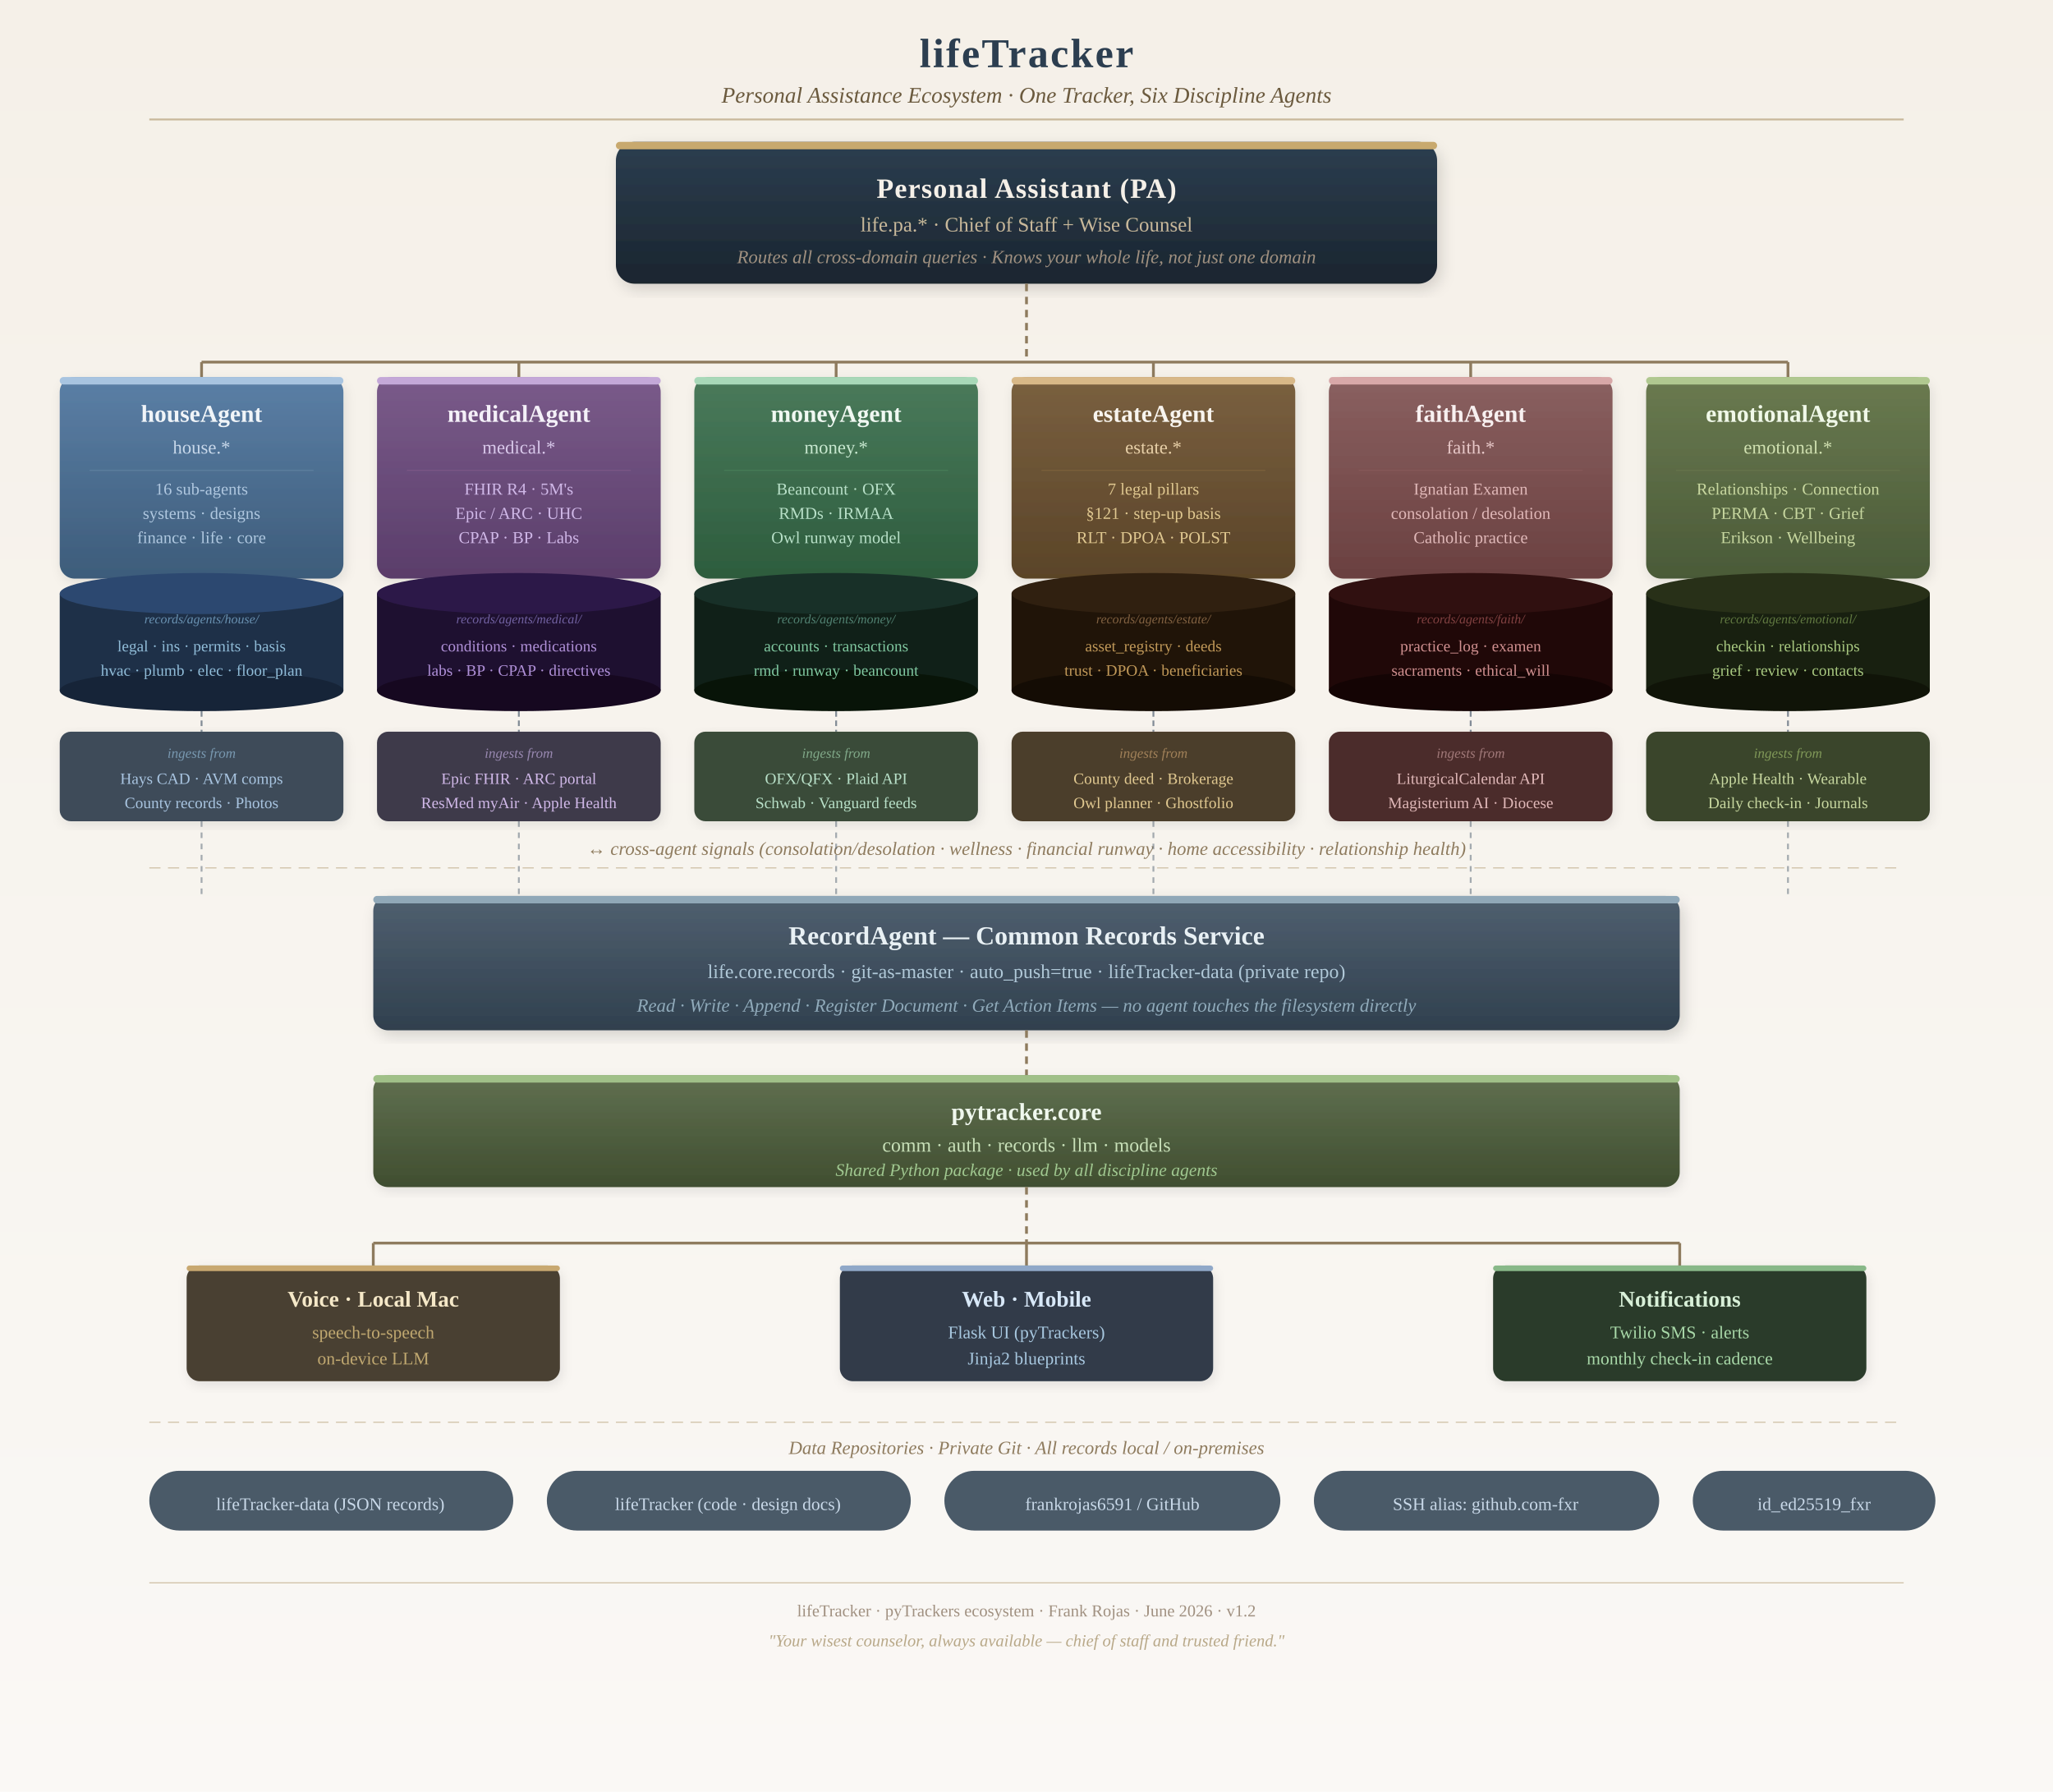
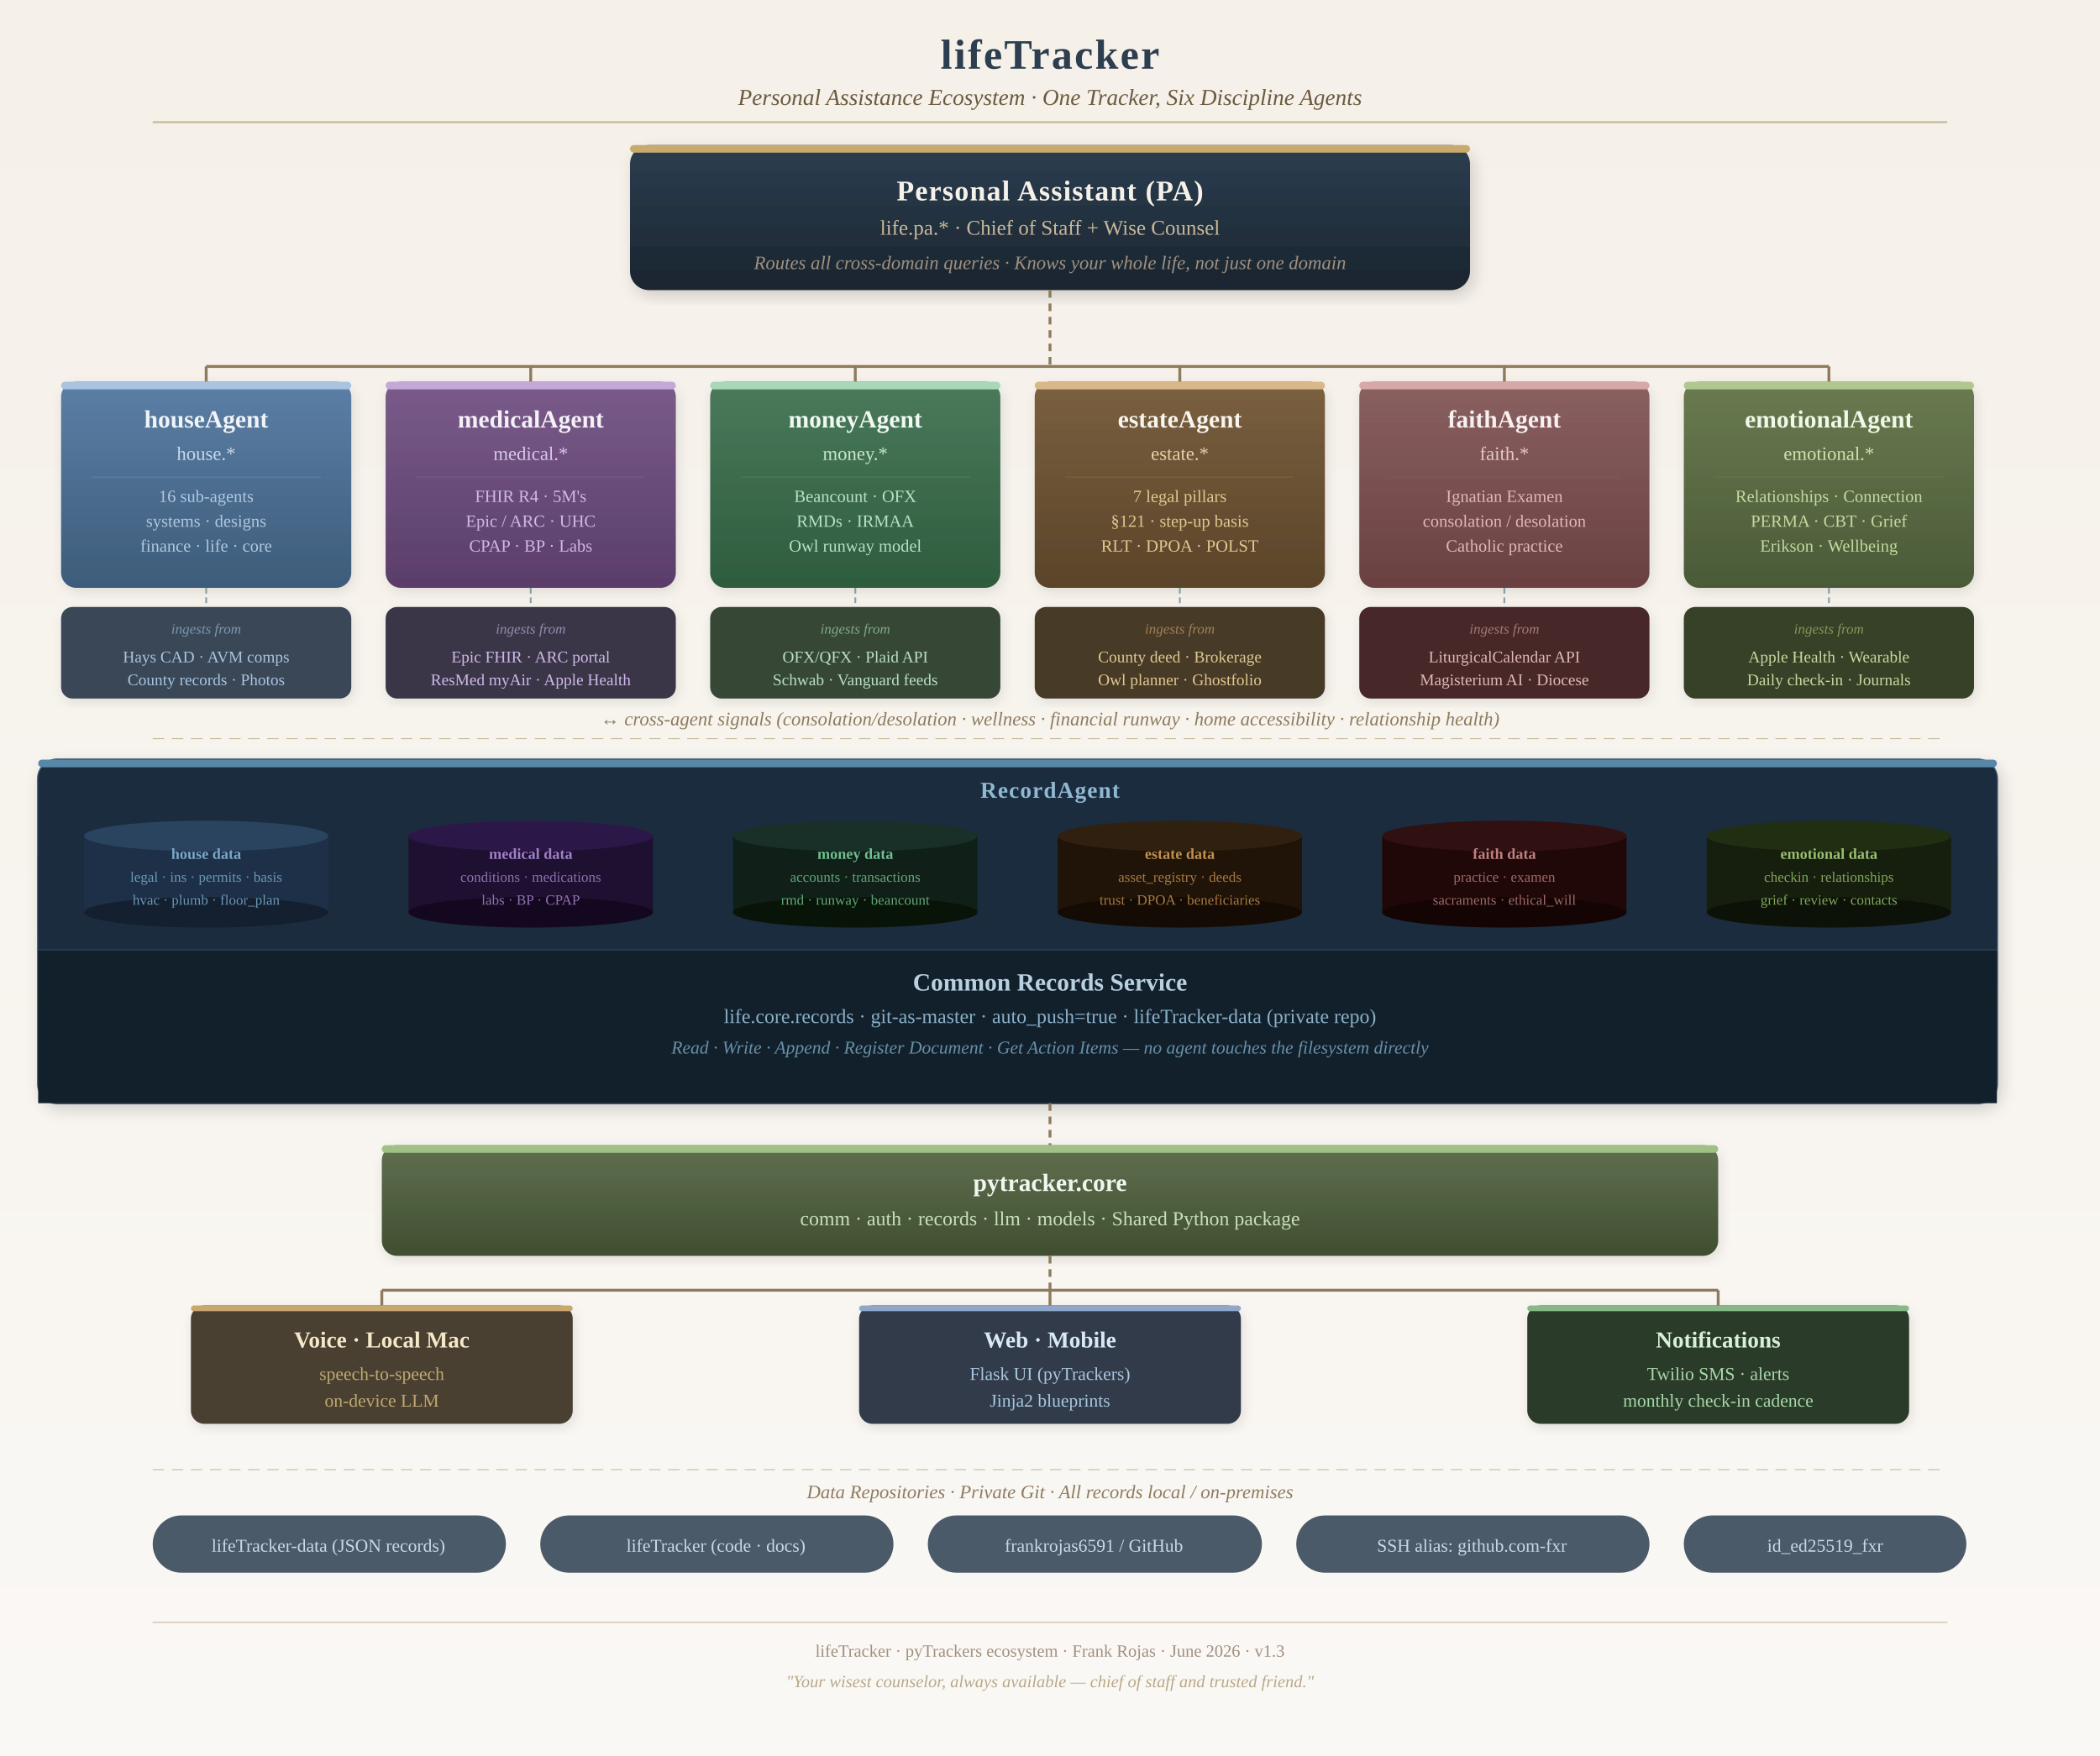
- <svg xmlns="http://www.w3.org/2000/svg" viewBox="0 0 1100 960" font-family="Georgia, 'Times New Roman', serif">
+ <svg xmlns="http://www.w3.org/2000/svg" viewBox="0 0 1100 920" font-family="Georgia, 'Times New Roman', serif">
  <defs>
    <linearGradient id="bgGrad" x1="0" y1="0" x2="0" y2="1">
      <stop offset="0%" stop-color="#f5f0e8" />
      <stop offset="100%" stop-color="#faf8f5" />
    </linearGradient>
    <linearGradient id="paGrad" x1="0" y1="0" x2="0" y2="1">
      <stop offset="0%" stop-color="#2c3e50" />
      <stop offset="100%" stop-color="#1a252f" />
    </linearGradient>
    <linearGradient id="houseGrad" x1="0" y1="0" x2="0" y2="1">
      <stop offset="0%" stop-color="#5b7fa6" />
      <stop offset="100%" stop-color="#3d5c7a" />
    </linearGradient>
    <linearGradient id="medGrad" x1="0" y1="0" x2="0" y2="1">
      <stop offset="0%" stop-color="#7a5b8a" />
      <stop offset="100%" stop-color="#5a3d6a" />
    </linearGradient>
    <linearGradient id="moneyGrad" x1="0" y1="0" x2="0" y2="1">
      <stop offset="0%" stop-color="#4a7a5b" />
      <stop offset="100%" stop-color="#2d5c3d" />
    </linearGradient>
    <linearGradient id="estateGrad" x1="0" y1="0" x2="0" y2="1">
      <stop offset="0%" stop-color="#7a6040" />
      <stop offset="100%" stop-color="#5a4428" />
    </linearGradient>
    <linearGradient id="faithGrad" x1="0" y1="0" x2="0" y2="1">
      <stop offset="0%" stop-color="#8a6060" />
      <stop offset="100%" stop-color="#6a4040" />
    </linearGradient>
    <linearGradient id="emotGrad" x1="0" y1="0" x2="0" y2="1">
      <stop offset="0%" stop-color="#6a7a50" />
      <stop offset="100%" stop-color="#4a5a38" />
    </linearGradient>
-     <linearGradient id="recordGrad" x1="0" y1="0" x2="0" y2="1">
-       <stop offset="0%" stop-color="#506070" />
-       <stop offset="100%" stop-color="#30404e" />
-     </linearGradient>
    <linearGradient id="commGrad" x1="0" y1="0" x2="0" y2="1">
      <stop offset="0%" stop-color="#607050" />
      <stop offset="100%" stop-color="#404e30" />
    </linearGradient>
    <filter id="shadow">
-       <feDropShadow dx="2" dy="3" stdDeviation="4" flood-color="#00000025" />
+       <feDropShadow dx="2" dy="3" stdDeviation="4" flood-color="#00000028" />
    </filter>
    <filter id="softShadow">
-       <feDropShadow dx="1" dy="2" stdDeviation="3" flood-color="#00000018" />
+       <feDropShadow dx="1" dy="2" stdDeviation="3" flood-color="#0000001a" />
    </filter>
  </defs>
-   <rect width="1100" height="960" fill="url(#bgGrad)" />
+   <rect width="1100" height="920" fill="url(#bgGrad)" />
  <text x="550" y="36" text-anchor="middle" font-size="22" font-weight="bold" fill="#2c3e50" letter-spacing="1">lifeTracker</text>
  <text x="550" y="55" text-anchor="middle" font-size="12" fill="#6b5a3e" font-style="italic">Personal Assistance Ecosystem  ·  One Tracker, Six Discipline Agents</text>
  <line x1="80" y1="64" x2="1020" y2="64" stroke="#c8b89a" stroke-width="1" />
  <rect x="330" y="76" width="440" height="76" rx="10" fill="url(#paGrad)" filter="url(#shadow)" />
  <rect x="330" y="76" width="440" height="4" rx="2" fill="#c8a96e" />
-   <text x="550" y="106" text-anchor="middle" font-size="15" font-weight="bold" fill="#f5f0e8" letter-spacing="0.5">Personal Assistant  (PA)</text>
-   <text x="550" y="124" text-anchor="middle" font-size="11" fill="#c8b89a">life.pa.*  ·  Chief of Staff + Wise Counsel</text>
+   <text x="550" y="105" text-anchor="middle" font-size="15" font-weight="bold" fill="#f5f0e8" letter-spacing="0.5">Personal Assistant  (PA)</text>
+   <text x="550" y="123" text-anchor="middle" font-size="11" fill="#c8b89a">life.pa.*  ·  Chief of Staff + Wise Counsel</text>
  <text x="550" y="141" text-anchor="middle" font-size="10" fill="#a09080" font-style="italic">Routes all cross-domain queries  ·  Knows your whole life, not just one domain</text>
-   <line x1="550" y1="152" x2="550" y2="194" stroke="#8e7b5e" stroke-width="1.5" stroke-dasharray="4,3" />
-   <line x1="108" y1="194" x2="958" y2="194" stroke="#8e7b5e" stroke-width="1.5" />
-   <line x1="108" y1="194" x2="108" y2="202" stroke="#8e7b5e" stroke-width="1.5" />
-   <rect x="32" y="202" width="152" height="108" rx="8" fill="url(#houseGrad)" filter="url(#softShadow)" />
-   <rect x="32" y="202" width="152" height="4" rx="2" fill="#a8c4e0" />
-   <text x="108" y="226" text-anchor="middle" font-size="13" font-weight="bold" fill="#f0f4f8">houseAgent</text>
-   <text x="108" y="243" text-anchor="middle" font-size="10" fill="#c8d8ea">house.*</text>
-   <line x1="48" y1="252" x2="168" y2="252" stroke="#7090b0" stroke-width="0.5" opacity="0.5" />
-   <text x="108" y="265" text-anchor="middle" font-size="9" fill="#b0c8e0">16 sub-agents</text>
-   <text x="108" y="278" text-anchor="middle" font-size="9" fill="#b0c8e0">systems · designs</text>
-   <text x="108" y="291" text-anchor="middle" font-size="9" fill="#b0c8e0">finance · life · core</text>
-   <line x1="278" y1="194" x2="278" y2="202" stroke="#8e7b5e" stroke-width="1.5" />
-   <rect x="202" y="202" width="152" height="108" rx="8" fill="url(#medGrad)" filter="url(#softShadow)" />
-   <rect x="202" y="202" width="152" height="4" rx="2" fill="#c4a8d8" />
-   <text x="278" y="226" text-anchor="middle" font-size="13" font-weight="bold" fill="#f4f0f8">medicalAgent</text>
-   <text x="278" y="243" text-anchor="middle" font-size="10" fill="#d8c8ea">medical.*</text>
-   <line x1="218" y1="252" x2="338" y2="252" stroke="#906090" stroke-width="0.5" opacity="0.5" />
-   <text x="278" y="265" text-anchor="middle" font-size="9" fill="#d0b8e8">FHIR R4  ·  5M's</text>
-   <text x="278" y="278" text-anchor="middle" font-size="9" fill="#d0b8e8">Epic / ARC  ·  UHC</text>
-   <text x="278" y="291" text-anchor="middle" font-size="9" fill="#d0b8e8">CPAP  ·  BP  ·  Labs</text>
-   <line x1="448" y1="194" x2="448" y2="202" stroke="#8e7b5e" stroke-width="1.5" />
-   <rect x="372" y="202" width="152" height="108" rx="8" fill="url(#moneyGrad)" filter="url(#softShadow)" />
-   <rect x="372" y="202" width="152" height="4" rx="2" fill="#a8d8b8" />
-   <text x="448" y="226" text-anchor="middle" font-size="13" font-weight="bold" fill="#f0f8f2">moneyAgent</text>
-   <text x="448" y="243" text-anchor="middle" font-size="10" fill="#c8e8d0">money.*</text>
-   <line x1="388" y1="252" x2="508" y2="252" stroke="#509060" stroke-width="0.5" opacity="0.5" />
-   <text x="448" y="265" text-anchor="middle" font-size="9" fill="#b8e0c8">Beancount  ·  OFX</text>
-   <text x="448" y="278" text-anchor="middle" font-size="9" fill="#b8e0c8">RMDs  ·  IRMAA</text>
-   <text x="448" y="291" text-anchor="middle" font-size="9" fill="#b8e0c8">Owl runway model</text>
-   <line x1="618" y1="194" x2="618" y2="202" stroke="#8e7b5e" stroke-width="1.5" />
-   <rect x="542" y="202" width="152" height="108" rx="8" fill="url(#estateGrad)" filter="url(#softShadow)" />
-   <rect x="542" y="202" width="152" height="4" rx="2" fill="#d8b888" />
-   <text x="618" y="226" text-anchor="middle" font-size="13" font-weight="bold" fill="#f8f4ee">estateAgent</text>
-   <text x="618" y="243" text-anchor="middle" font-size="10" fill="#e8d0a8">estate.*</text>
-   <line x1="558" y1="252" x2="678" y2="252" stroke="#907040" stroke-width="0.5" opacity="0.5" />
-   <text x="618" y="265" text-anchor="middle" font-size="9" fill="#e0c890">7 legal pillars</text>
-   <text x="618" y="278" text-anchor="middle" font-size="9" fill="#e0c890">§121 · step-up basis</text>
-   <text x="618" y="291" text-anchor="middle" font-size="9" fill="#e0c890">RLT · DPOA · POLST</text>
-   <line x1="788" y1="194" x2="788" y2="202" stroke="#8e7b5e" stroke-width="1.5" />
-   <rect x="712" y="202" width="152" height="108" rx="8" fill="url(#faithGrad)" filter="url(#softShadow)" />
-   <rect x="712" y="202" width="152" height="4" rx="2" fill="#d8a8a8" />
-   <text x="788" y="226" text-anchor="middle" font-size="13" font-weight="bold" fill="#f8f0f0">faithAgent</text>
-   <text x="788" y="243" text-anchor="middle" font-size="10" fill="#e8c8c8">faith.*</text>
-   <line x1="728" y1="252" x2="848" y2="252" stroke="#906060" stroke-width="0.5" opacity="0.5" />
-   <text x="788" y="265" text-anchor="middle" font-size="9" fill="#e0b8b8">Ignatian Examen</text>
-   <text x="788" y="278" text-anchor="middle" font-size="9" fill="#e0b8b8">consolation / desolation</text>
-   <text x="788" y="291" text-anchor="middle" font-size="9" fill="#e0b8b8">Catholic practice</text>
-   <line x1="958" y1="194" x2="958" y2="202" stroke="#8e7b5e" stroke-width="1.5" />
-   <rect x="882" y="202" width="152" height="108" rx="8" fill="url(#emotGrad)" filter="url(#softShadow)" />
-   <rect x="882" y="202" width="152" height="4" rx="2" fill="#b0c890" />
-   <text x="958" y="226" text-anchor="middle" font-size="13" font-weight="bold" fill="#f0f8e8">emotionalAgent</text>
-   <text x="958" y="243" text-anchor="middle" font-size="10" fill="#d0e0b0">emotional.*</text>
-   <line x1="898" y1="252" x2="1018" y2="252" stroke="#708050" stroke-width="0.5" opacity="0.5" />
-   <text x="958" y="265" text-anchor="middle" font-size="9" fill="#c8d8a0">Relationships · Connection</text>
-   <text x="958" y="278" text-anchor="middle" font-size="9" fill="#c8d8a0">PERMA · CBT · Grief</text>
-   <text x="958" y="291" text-anchor="middle" font-size="9" fill="#c8d8a0">Erikson · Wellbeing</text>
-   <rect x="32" y="318" width="152" height="52" fill="#1e3048" />
-   <ellipse cx="108" cy="370" rx="76" ry="11" fill="#162438" />
-   <ellipse cx="108" cy="318" rx="76" ry="11" fill="#2c4870" />
-   <text x="108" y="334" text-anchor="middle" font-size="7" fill="#6890b0" font-style="italic">records/agents/house/</text>
-   <text x="108" y="349" text-anchor="middle" font-size="8.5" fill="#90bcd8">legal · ins · permits · basis</text>
-   <text x="108" y="362" text-anchor="middle" font-size="8.5" fill="#90bcd8">hvac · plumb · elec · floor_plan</text>
-   <rect x="202" y="318" width="152" height="52" fill="#1e1030" />
-   <ellipse cx="278" cy="370" rx="76" ry="11" fill="#160820" />
-   <ellipse cx="278" cy="318" rx="76" ry="11" fill="#2c1848" />
-   <text x="278" y="334" text-anchor="middle" font-size="7" fill="#7060a0" font-style="italic">records/agents/medical/</text>
-   <text x="278" y="349" text-anchor="middle" font-size="8.5" fill="#b090d8">conditions · medications</text>
-   <text x="278" y="362" text-anchor="middle" font-size="8.5" fill="#b090d8">labs · BP · CPAP · directives</text>
-   <rect x="372" y="318" width="152" height="52" fill="#102018" />
-   <ellipse cx="448" cy="370" rx="76" ry="11" fill="#081408" />
-   <ellipse cx="448" cy="318" rx="76" ry="11" fill="#183028" />
-   <text x="448" y="334" text-anchor="middle" font-size="7" fill="#508070" font-style="italic">records/agents/money/</text>
-   <text x="448" y="349" text-anchor="middle" font-size="8.5" fill="#80c8a0">accounts · transactions</text>
-   <text x="448" y="362" text-anchor="middle" font-size="8.5" fill="#80c8a0">rmd · runway · beancount</text>
-   <rect x="542" y="318" width="152" height="52" fill="#201408" />
-   <ellipse cx="618" cy="370" rx="76" ry="11" fill="#140c04" />
-   <ellipse cx="618" cy="318" rx="76" ry="11" fill="#302010" />
-   <text x="618" y="334" text-anchor="middle" font-size="7" fill="#806040" font-style="italic">records/agents/estate/</text>
-   <text x="618" y="349" text-anchor="middle" font-size="8.5" fill="#c09858">asset_registry · deeds</text>
-   <text x="618" y="362" text-anchor="middle" font-size="8.5" fill="#c09858">trust · DPOA · beneficiaries</text>
-   <rect x="712" y="318" width="152" height="52" fill="#200808" />
-   <ellipse cx="788" cy="370" rx="76" ry="11" fill="#140404" />
-   <ellipse cx="788" cy="318" rx="76" ry="11" fill="#301010" />
-   <text x="788" y="334" text-anchor="middle" font-size="7" fill="#804040" font-style="italic">records/agents/faith/</text>
-   <text x="788" y="349" text-anchor="middle" font-size="8.5" fill="#d09090">practice_log · examen</text>
-   <text x="788" y="362" text-anchor="middle" font-size="8.5" fill="#d09090">sacraments · ethical_will</text>
-   <rect x="882" y="318" width="152" height="52" fill="#182010" />
-   <ellipse cx="958" cy="370" rx="76" ry="11" fill="#101408" />
-   <ellipse cx="958" cy="318" rx="76" ry="11" fill="#283018" />
-   <text x="958" y="334" text-anchor="middle" font-size="7" fill="#607840" font-style="italic">records/agents/emotional/</text>
-   <text x="958" y="349" text-anchor="middle" font-size="8.5" fill="#a8c880">checkin · relationships</text>
-   <text x="958" y="362" text-anchor="middle" font-size="8.5" fill="#a8c880">grief · review · contacts</text>
-   <line x1="108" y1="381" x2="108" y2="392" stroke="#506070" stroke-width="1" stroke-dasharray="3,2" opacity="0.7" />
-   <line x1="278" y1="381" x2="278" y2="392" stroke="#506070" stroke-width="1" stroke-dasharray="3,2" opacity="0.7" />
-   <line x1="448" y1="381" x2="448" y2="392" stroke="#506070" stroke-width="1" stroke-dasharray="3,2" opacity="0.7" />
-   <line x1="618" y1="381" x2="618" y2="392" stroke="#506070" stroke-width="1" stroke-dasharray="3,2" opacity="0.7" />
-   <line x1="788" y1="381" x2="788" y2="392" stroke="#506070" stroke-width="1" stroke-dasharray="3,2" opacity="0.7" />
-   <line x1="958" y1="381" x2="958" y2="392" stroke="#506070" stroke-width="1" stroke-dasharray="3,2" opacity="0.7" />
-   <rect x="32" y="392" width="152" height="48" rx="6" fill="#2a3848" opacity="0.90" filter="url(#softShadow)" />
-   <text x="108" y="406" text-anchor="middle" font-size="7.5" fill="#7898b0" font-style="italic">ingests from</text>
-   <text x="108" y="420" text-anchor="middle" font-size="8.5" fill="#a8c4e0">Hays CAD · AVM comps</text>
-   <text x="108" y="433" text-anchor="middle" font-size="8.5" fill="#a8c4e0">County records · Photos</text>
-   <rect x="202" y="392" width="152" height="48" rx="6" fill="#2a2838" opacity="0.90" filter="url(#softShadow)" />
-   <text x="278" y="406" text-anchor="middle" font-size="7.5" fill="#9888b0" font-style="italic">ingests from</text>
-   <text x="278" y="420" text-anchor="middle" font-size="8.5" fill="#d0b8e8">Epic FHIR · ARC portal</text>
-   <text x="278" y="433" text-anchor="middle" font-size="8.5" fill="#d0b8e8">ResMed myAir · Apple Health</text>
-   <rect x="372" y="392" width="152" height="48" rx="6" fill="#283828" opacity="0.90" filter="url(#softShadow)" />
-   <text x="448" y="406" text-anchor="middle" font-size="7.5" fill="#80a888" font-style="italic">ingests from</text>
-   <text x="448" y="420" text-anchor="middle" font-size="8.5" fill="#b8e0c8">OFX/QFX · Plaid API</text>
-   <text x="448" y="433" text-anchor="middle" font-size="8.5" fill="#b8e0c8">Schwab · Vanguard feeds</text>
-   <rect x="542" y="392" width="152" height="48" rx="6" fill="#382a18" opacity="0.90" filter="url(#softShadow)" />
-   <text x="618" y="406" text-anchor="middle" font-size="7.5" fill="#a08058" font-style="italic">ingests from</text>
-   <text x="618" y="420" text-anchor="middle" font-size="8.5" fill="#e0c890">County deed · Brokerage</text>
-   <text x="618" y="433" text-anchor="middle" font-size="8.5" fill="#e0c890">Owl planner · Ghostfolio</text>
-   <rect x="712" y="392" width="152" height="48" rx="6" fill="#381818" opacity="0.90" filter="url(#softShadow)" />
-   <text x="788" y="406" text-anchor="middle" font-size="7.5" fill="#a07878" font-style="italic">ingests from</text>
-   <text x="788" y="420" text-anchor="middle" font-size="8.5" fill="#e0b8b8">LiturgicalCalendar API</text>
-   <text x="788" y="433" text-anchor="middle" font-size="8.5" fill="#e0b8b8">Magisterium AI · Diocese</text>
-   <rect x="882" y="392" width="152" height="48" rx="6" fill="#283018" opacity="0.90" filter="url(#softShadow)" />
-   <text x="958" y="406" text-anchor="middle" font-size="7.5" fill="#809858" font-style="italic">ingests from</text>
-   <text x="958" y="420" text-anchor="middle" font-size="8.5" fill="#c8d8a0">Apple Health · Wearable</text>
-   <text x="958" y="433" text-anchor="middle" font-size="8.5" fill="#c8d8a0">Daily check-in · Journals</text>
-   <text x="550" y="458" text-anchor="middle" font-size="10" fill="#8e7b5e" font-style="italic">↔  cross-agent signals  (consolation/desolation · wellness · financial runway · home accessibility · relationship health)</text>
-   <line x1="80" y1="465" x2="1020" y2="465" stroke="#c8b89a" stroke-width="0.5" stroke-dasharray="6,4" />
-   <line x1="108" y1="440" x2="108" y2="480" stroke="#506070" stroke-width="1" stroke-dasharray="3,3" opacity="0.5" />
-   <line x1="278" y1="440" x2="278" y2="480" stroke="#506070" stroke-width="1" stroke-dasharray="3,3" opacity="0.5" />
-   <line x1="448" y1="440" x2="448" y2="480" stroke="#506070" stroke-width="1" stroke-dasharray="3,3" opacity="0.5" />
-   <line x1="618" y1="440" x2="618" y2="480" stroke="#506070" stroke-width="1" stroke-dasharray="3,3" opacity="0.5" />
-   <line x1="788" y1="440" x2="788" y2="480" stroke="#506070" stroke-width="1" stroke-dasharray="3,3" opacity="0.5" />
-   <line x1="958" y1="440" x2="958" y2="480" stroke="#506070" stroke-width="1" stroke-dasharray="3,3" opacity="0.5" />
-   <rect x="200" y="480" width="700" height="72" rx="8" fill="url(#recordGrad)" filter="url(#shadow)" />
-   <rect x="200" y="480" width="700" height="4" rx="2" fill="#90a8b8" />
-   <text x="550" y="506" text-anchor="middle" font-size="14" font-weight="bold" fill="#e8f0f4">RecordAgent  —  Common Records Service</text>
-   <text x="550" y="524" text-anchor="middle" font-size="10.5" fill="#b0c8d8">life.core.records  ·  git-as-master  ·  auto_push=true  ·  lifeTracker-data (private repo)</text>
-   <text x="550" y="542" text-anchor="middle" font-size="10" fill="#90aaba" font-style="italic">Read · Write · Append · Register Document · Get Action Items  —  no agent touches the filesystem directly</text>
-   <line x1="550" y1="552" x2="550" y2="576" stroke="#8e7b5e" stroke-width="1.5" stroke-dasharray="4,3" />
-   <rect x="200" y="576" width="700" height="60" rx="8" fill="url(#commGrad)" filter="url(#softShadow)" />
-   <rect x="200" y="576" width="700" height="4" rx="2" fill="#a0c088" />
-   <text x="550" y="600" text-anchor="middle" font-size="13" font-weight="bold" fill="#f0f8ee">pytracker.core</text>
-   <text x="550" y="617" text-anchor="middle" font-size="10.5" fill="#c8e0b8">comm  ·  auth  ·  records  ·  llm  ·  models</text>
-   <text x="550" y="630" text-anchor="middle" font-size="9.5" fill="#a0c890" font-style="italic">Shared Python package  ·  used by all discipline agents</text>
-   <line x1="550" y1="636" x2="550" y2="666" stroke="#8e7b5e" stroke-width="1.5" stroke-dasharray="4,3" />
-   <line x1="200" y1="666" x2="900" y2="666" stroke="#8e7b5e" stroke-width="1.5" />
-   <line x1="200" y1="666" x2="200" y2="678" stroke="#8e7b5e" stroke-width="1.5" />
-   <rect x="100" y="678" width="200" height="62" rx="7" fill="#4a4030" filter="url(#softShadow)" />
-   <rect x="100" y="678" width="200" height="3" rx="1.5" fill="#c8a870" />
-   <text x="200" y="700" text-anchor="middle" font-size="12" font-weight="bold" fill="#f5e8c8">Voice  ·  Local Mac</text>
-   <text x="200" y="717" text-anchor="middle" font-size="9.5" fill="#c0a870">speech-to-speech</text>
-   <text x="200" y="731" text-anchor="middle" font-size="9.5" fill="#c0a870">on-device LLM</text>
-   <line x1="550" y1="666" x2="550" y2="678" stroke="#8e7b5e" stroke-width="1.5" />
-   <rect x="450" y="678" width="200" height="62" rx="7" fill="#303a4a" filter="url(#softShadow)" />
-   <rect x="450" y="678" width="200" height="3" rx="1.5" fill="#90a8c8" />
-   <text x="550" y="700" text-anchor="middle" font-size="12" font-weight="bold" fill="#d8e8f8">Web  ·  Mobile</text>
-   <text x="550" y="717" text-anchor="middle" font-size="9.5" fill="#a8c8e0">Flask UI (pyTrackers)</text>
-   <text x="550" y="731" text-anchor="middle" font-size="9.5" fill="#a8c8e0">Jinja2 blueprints</text>
-   <line x1="900" y1="666" x2="900" y2="678" stroke="#8e7b5e" stroke-width="1.5" />
-   <rect x="800" y="678" width="200" height="62" rx="7" fill="#2a3a2a" filter="url(#softShadow)" />
-   <rect x="800" y="678" width="200" height="3" rx="1.5" fill="#88b888" />
-   <text x="900" y="700" text-anchor="middle" font-size="12" font-weight="bold" fill="#d8f0d8">Notifications</text>
-   <text x="900" y="717" text-anchor="middle" font-size="9.5" fill="#a8d8a8">Twilio SMS  ·  alerts</text>
-   <text x="900" y="731" text-anchor="middle" font-size="9.5" fill="#a8d8a8">monthly check-in cadence</text>
-   <line x1="80" y1="762" x2="1020" y2="762" stroke="#c8b89a" stroke-width="0.5" stroke-dasharray="6,4" />
-   <text x="550" y="779" text-anchor="middle" font-size="10" fill="#8e7b5e" font-style="italic">Data Repositories  ·  Private Git  ·  All records local / on-premises</text>
-   <rect x="80" y="788" width="195" height="32" rx="16" fill="#2c3e50" opacity="0.85" />
-   <text x="177" y="809" text-anchor="middle" font-size="9.5" fill="#c8d8e8">lifeTracker-data  (JSON records)</text>
-   <rect x="293" y="788" width="195" height="32" rx="16" fill="#2c3e50" opacity="0.85" />
-   <text x="390" y="809" text-anchor="middle" font-size="9.5" fill="#c8d8e8">lifeTracker  (code · design docs)</text>
-   <rect x="506" y="788" width="180" height="32" rx="16" fill="#2c3e50" opacity="0.85" />
-   <text x="596" y="809" text-anchor="middle" font-size="9.5" fill="#c8d8e8">frankrojas6591 / GitHub</text>
-   <rect x="704" y="788" width="185" height="32" rx="16" fill="#2c3e50" opacity="0.85" />
-   <text x="796" y="809" text-anchor="middle" font-size="9.5" fill="#c8d8e8">SSH alias: github.com-fxr</text>
-   <rect x="907" y="788" width="130" height="32" rx="16" fill="#2c3e50" opacity="0.85" />
-   <text x="972" y="809" text-anchor="middle" font-size="9.5" fill="#c8d8e8">id_ed25519_fxr</text>
-   <line x1="80" y1="848" x2="1020" y2="848" stroke="#c8b89a" stroke-width="0.5" />
-   <text x="550" y="866" text-anchor="middle" font-size="9" fill="#a09080">lifeTracker  ·  pyTrackers ecosystem  ·  Frank Rojas  ·  June 2026  ·  v1.2</text>
-   <text x="550" y="882" text-anchor="middle" font-size="9" fill="#b8a888" font-style="italic">"Your wisest counselor, always available — chief of staff and trusted friend."</text>
+   <line x1="550" y1="152" x2="550" y2="192" stroke="#8e7b5e" stroke-width="1.5" stroke-dasharray="4,3" />
+   <line x1="108" y1="192" x2="958" y2="192" stroke="#8e7b5e" stroke-width="1.5" />
+   <line x1="108" y1="192" x2="108" y2="200" stroke="#8e7b5e" stroke-width="1.5" />
+   <rect x="32" y="200" width="152" height="108" rx="8" fill="url(#houseGrad)" filter="url(#softShadow)" />
+   <rect x="32" y="200" width="152" height="4" rx="2" fill="#a8c4e0" />
+   <text x="108" y="224" text-anchor="middle" font-size="13" font-weight="bold" fill="#f0f4f8">houseAgent</text>
+   <text x="108" y="241" text-anchor="middle" font-size="10" fill="#c8d8ea">house.*</text>
+   <line x1="48" y1="250" x2="168" y2="250" stroke="#7090b0" stroke-width="0.5" opacity="0.5" />
+   <text x="108" y="263" text-anchor="middle" font-size="9" fill="#b0c8e0">16 sub-agents</text>
+   <text x="108" y="276" text-anchor="middle" font-size="9" fill="#b0c8e0">systems · designs</text>
+   <text x="108" y="289" text-anchor="middle" font-size="9" fill="#b0c8e0">finance · life · core</text>
+   <line x1="278" y1="192" x2="278" y2="200" stroke="#8e7b5e" stroke-width="1.5" />
+   <rect x="202" y="200" width="152" height="108" rx="8" fill="url(#medGrad)" filter="url(#softShadow)" />
+   <rect x="202" y="200" width="152" height="4" rx="2" fill="#c4a8d8" />
+   <text x="278" y="224" text-anchor="middle" font-size="13" font-weight="bold" fill="#f4f0f8">medicalAgent</text>
+   <text x="278" y="241" text-anchor="middle" font-size="10" fill="#d8c8ea">medical.*</text>
+   <line x1="218" y1="250" x2="338" y2="250" stroke="#906090" stroke-width="0.5" opacity="0.5" />
+   <text x="278" y="263" text-anchor="middle" font-size="9" fill="#d0b8e8">FHIR R4  ·  5M's</text>
+   <text x="278" y="276" text-anchor="middle" font-size="9" fill="#d0b8e8">Epic / ARC  ·  UHC</text>
+   <text x="278" y="289" text-anchor="middle" font-size="9" fill="#d0b8e8">CPAP  ·  BP  ·  Labs</text>
+   <line x1="448" y1="192" x2="448" y2="200" stroke="#8e7b5e" stroke-width="1.5" />
+   <rect x="372" y="200" width="152" height="108" rx="8" fill="url(#moneyGrad)" filter="url(#softShadow)" />
+   <rect x="372" y="200" width="152" height="4" rx="2" fill="#a8d8b8" />
+   <text x="448" y="224" text-anchor="middle" font-size="13" font-weight="bold" fill="#f0f8f2">moneyAgent</text>
+   <text x="448" y="241" text-anchor="middle" font-size="10" fill="#c8e8d0">money.*</text>
+   <line x1="388" y1="250" x2="508" y2="250" stroke="#509060" stroke-width="0.5" opacity="0.5" />
+   <text x="448" y="263" text-anchor="middle" font-size="9" fill="#b8e0c8">Beancount  ·  OFX</text>
+   <text x="448" y="276" text-anchor="middle" font-size="9" fill="#b8e0c8">RMDs  ·  IRMAA</text>
+   <text x="448" y="289" text-anchor="middle" font-size="9" fill="#b8e0c8">Owl runway model</text>
+   <line x1="618" y1="192" x2="618" y2="200" stroke="#8e7b5e" stroke-width="1.5" />
+   <rect x="542" y="200" width="152" height="108" rx="8" fill="url(#estateGrad)" filter="url(#softShadow)" />
+   <rect x="542" y="200" width="152" height="4" rx="2" fill="#d8b888" />
+   <text x="618" y="224" text-anchor="middle" font-size="13" font-weight="bold" fill="#f8f4ee">estateAgent</text>
+   <text x="618" y="241" text-anchor="middle" font-size="10" fill="#e8d0a8">estate.*</text>
+   <line x1="558" y1="250" x2="678" y2="250" stroke="#907040" stroke-width="0.5" opacity="0.5" />
+   <text x="618" y="263" text-anchor="middle" font-size="9" fill="#e0c890">7 legal pillars</text>
+   <text x="618" y="276" text-anchor="middle" font-size="9" fill="#e0c890">§121 · step-up basis</text>
+   <text x="618" y="289" text-anchor="middle" font-size="9" fill="#e0c890">RLT · DPOA · POLST</text>
+   <line x1="788" y1="192" x2="788" y2="200" stroke="#8e7b5e" stroke-width="1.5" />
+   <rect x="712" y="200" width="152" height="108" rx="8" fill="url(#faithGrad)" filter="url(#softShadow)" />
+   <rect x="712" y="200" width="152" height="4" rx="2" fill="#d8a8a8" />
+   <text x="788" y="224" text-anchor="middle" font-size="13" font-weight="bold" fill="#f8f0f0">faithAgent</text>
+   <text x="788" y="241" text-anchor="middle" font-size="10" fill="#e8c8c8">faith.*</text>
+   <line x1="728" y1="250" x2="848" y2="250" stroke="#906060" stroke-width="0.5" opacity="0.5" />
+   <text x="788" y="263" text-anchor="middle" font-size="9" fill="#e0b8b8">Ignatian Examen</text>
+   <text x="788" y="276" text-anchor="middle" font-size="9" fill="#e0b8b8">consolation / desolation</text>
+   <text x="788" y="289" text-anchor="middle" font-size="9" fill="#e0b8b8">Catholic practice</text>
+   <line x1="958" y1="192" x2="958" y2="200" stroke="#8e7b5e" stroke-width="1.5" />
+   <rect x="882" y="200" width="152" height="108" rx="8" fill="url(#emotGrad)" filter="url(#softShadow)" />
+   <rect x="882" y="200" width="152" height="4" rx="2" fill="#b0c890" />
+   <text x="958" y="224" text-anchor="middle" font-size="13" font-weight="bold" fill="#f0f8e8">emotionalAgent</text>
+   <text x="958" y="241" text-anchor="middle" font-size="10" fill="#d0e0b0">emotional.*</text>
+   <line x1="898" y1="250" x2="1018" y2="250" stroke="#708050" stroke-width="0.5" opacity="0.5" />
+   <text x="958" y="263" text-anchor="middle" font-size="9" fill="#c8d8a0">Relationships · Connection</text>
+   <text x="958" y="276" text-anchor="middle" font-size="9" fill="#c8d8a0">PERMA · CBT · Grief</text>
+   <text x="958" y="289" text-anchor="middle" font-size="9" fill="#c8d8a0">Erikson · Wellbeing</text>
+   <line x1="108" y1="308" x2="108" y2="318" stroke="#7090a0" stroke-width="1" stroke-dasharray="3,2" opacity="0.8" />
+   <line x1="278" y1="308" x2="278" y2="318" stroke="#7090a0" stroke-width="1" stroke-dasharray="3,2" opacity="0.8" />
+   <line x1="448" y1="308" x2="448" y2="318" stroke="#7090a0" stroke-width="1" stroke-dasharray="3,2" opacity="0.8" />
+   <line x1="618" y1="308" x2="618" y2="318" stroke="#7090a0" stroke-width="1" stroke-dasharray="3,2" opacity="0.8" />
+   <line x1="788" y1="308" x2="788" y2="318" stroke="#7090a0" stroke-width="1" stroke-dasharray="3,2" opacity="0.8" />
+   <line x1="958" y1="308" x2="958" y2="318" stroke="#7090a0" stroke-width="1" stroke-dasharray="3,2" opacity="0.8" />
+   <rect x="32" y="318" width="152" height="48" rx="6" fill="#2a3848" opacity="0.92" filter="url(#softShadow)" />
+   <text x="108" y="332" text-anchor="middle" font-size="7.5" fill="#7898b0" font-style="italic">ingests from</text>
+   <text x="108" y="347" text-anchor="middle" font-size="8.5" fill="#a8c4e0">Hays CAD · AVM comps</text>
+   <text x="108" y="359" text-anchor="middle" font-size="8.5" fill="#a8c4e0">County records · Photos</text>
+   <rect x="202" y="318" width="152" height="48" rx="6" fill="#2a2838" opacity="0.92" filter="url(#softShadow)" />
+   <text x="278" y="332" text-anchor="middle" font-size="7.5" fill="#9888b0" font-style="italic">ingests from</text>
+   <text x="278" y="347" text-anchor="middle" font-size="8.5" fill="#d0b8e8">Epic FHIR · ARC portal</text>
+   <text x="278" y="359" text-anchor="middle" font-size="8.5" fill="#d0b8e8">ResMed myAir · Apple Health</text>
+   <rect x="372" y="318" width="152" height="48" rx="6" fill="#283828" opacity="0.92" filter="url(#softShadow)" />
+   <text x="448" y="332" text-anchor="middle" font-size="7.5" fill="#80a888" font-style="italic">ingests from</text>
+   <text x="448" y="347" text-anchor="middle" font-size="8.5" fill="#b8e0c8">OFX/QFX · Plaid API</text>
+   <text x="448" y="359" text-anchor="middle" font-size="8.5" fill="#b8e0c8">Schwab · Vanguard feeds</text>
+   <rect x="542" y="318" width="152" height="48" rx="6" fill="#382a18" opacity="0.92" filter="url(#softShadow)" />
+   <text x="618" y="332" text-anchor="middle" font-size="7.5" fill="#a08058" font-style="italic">ingests from</text>
+   <text x="618" y="347" text-anchor="middle" font-size="8.5" fill="#e0c890">County deed · Brokerage</text>
+   <text x="618" y="359" text-anchor="middle" font-size="8.5" fill="#e0c890">Owl planner · Ghostfolio</text>
+   <rect x="712" y="318" width="152" height="48" rx="6" fill="#381818" opacity="0.92" filter="url(#softShadow)" />
+   <text x="788" y="332" text-anchor="middle" font-size="7.5" fill="#a07878" font-style="italic">ingests from</text>
+   <text x="788" y="347" text-anchor="middle" font-size="8.5" fill="#e0b8b8">LiturgicalCalendar API</text>
+   <text x="788" y="359" text-anchor="middle" font-size="8.5" fill="#e0b8b8">Magisterium AI · Diocese</text>
+   <rect x="882" y="318" width="152" height="48" rx="6" fill="#283018" opacity="0.92" filter="url(#softShadow)" />
+   <text x="958" y="332" text-anchor="middle" font-size="7.5" fill="#809858" font-style="italic">ingests from</text>
+   <text x="958" y="347" text-anchor="middle" font-size="8.5" fill="#c8d8a0">Apple Health · Wearable</text>
+   <text x="958" y="359" text-anchor="middle" font-size="8.5" fill="#c8d8a0">Daily check-in · Journals</text>
+   <text x="550" y="380" text-anchor="middle" font-size="10" fill="#8e7b5e" font-style="italic">↔  cross-agent signals  (consolation/desolation · wellness · financial runway · home accessibility · relationship health)</text>
+   <line x1="80" y1="387" x2="1020" y2="387" stroke="#c8b89a" stroke-width="0.5" stroke-dasharray="6,4" />
+   <rect x="20" y="398" width="1026" height="180" rx="10" fill="#141e28" stroke="#405870" stroke-width="1.2" filter="url(#shadow)" />
+   <rect x="20" y="398" width="1026" height="100" rx="10" fill="#1a2c3e" />
+   <rect x="20" y="448" width="1026" height="50" fill="#1a2c3e" />
+   <rect x="20" y="398" width="1026" height="4" rx="2" fill="#5888a8" />
+   <text x="550" y="418" text-anchor="middle" font-size="12" font-weight="bold" fill="#90b8d0" letter-spacing="0.5">RecordAgent</text>
+   <line x1="20" y1="498" x2="1046" y2="498" stroke="#304858" stroke-width="1.2" />
+   <rect x="20" y="498" width="1026" height="80" fill="#12202c" />
+   <rect x="20" y="498" width="1026" height="68" fill="#12202c" />
+   <rect x="44" y="438" width="128" height="40" fill="#1e3048" />
+   <ellipse cx="108" cy="478" rx="64" ry="8" fill="#141f30" />
+   <ellipse cx="108" cy="438" rx="64" ry="8" fill="#2a4460" />
+   <text x="108" y="450" text-anchor="middle" font-size="8" font-weight="bold" fill="#78a8c8">house data</text>
+   <text x="108" y="462" text-anchor="middle" font-size="7.5" fill="#6898b8">legal · ins · permits · basis</text>
+   <text x="108" y="474" text-anchor="middle" font-size="7.5" fill="#6898b8">hvac · plumb · floor_plan</text>
+   <rect x="214" y="438" width="128" height="40" fill="#1e1030" />
+   <ellipse cx="278" cy="478" rx="64" ry="8" fill="#140820" />
+   <ellipse cx="278" cy="438" rx="64" ry="8" fill="#2c1848" />
+   <text x="278" y="450" text-anchor="middle" font-size="8" font-weight="bold" fill="#a080c8">medical data</text>
+   <text x="278" y="462" text-anchor="middle" font-size="7.5" fill="#9070b0">conditions · medications</text>
+   <text x="278" y="474" text-anchor="middle" font-size="7.5" fill="#9070b0">labs · BP · CPAP</text>
+   <rect x="384" y="438" width="128" height="40" fill="#102018" />
+   <ellipse cx="448" cy="478" rx="64" ry="8" fill="#081408" />
+   <ellipse cx="448" cy="438" rx="64" ry="8" fill="#183028" />
+   <text x="448" y="450" text-anchor="middle" font-size="8" font-weight="bold" fill="#70c090">money data</text>
+   <text x="448" y="462" text-anchor="middle" font-size="7.5" fill="#60a878">accounts · transactions</text>
+   <text x="448" y="474" text-anchor="middle" font-size="7.5" fill="#60a878">rmd · runway · beancount</text>
+   <rect x="554" y="438" width="128" height="40" fill="#201408" />
+   <ellipse cx="618" cy="478" rx="64" ry="8" fill="#140c04" />
+   <ellipse cx="618" cy="438" rx="64" ry="8" fill="#302010" />
+   <text x="618" y="450" text-anchor="middle" font-size="8" font-weight="bold" fill="#c09050">estate data</text>
+   <text x="618" y="462" text-anchor="middle" font-size="7.5" fill="#a87840">asset_registry · deeds</text>
+   <text x="618" y="474" text-anchor="middle" font-size="7.5" fill="#a87840">trust · DPOA · beneficiaries</text>
+   <rect x="724" y="438" width="128" height="40" fill="#200808" />
+   <ellipse cx="788" cy="478" rx="64" ry="8" fill="#140404" />
+   <ellipse cx="788" cy="438" rx="64" ry="8" fill="#301010" />
+   <text x="788" y="450" text-anchor="middle" font-size="8" font-weight="bold" fill="#c08080">faith data</text>
+   <text x="788" y="462" text-anchor="middle" font-size="7.5" fill="#a06868">practice · examen</text>
+   <text x="788" y="474" text-anchor="middle" font-size="7.5" fill="#a06868">sacraments · ethical_will</text>
+   <rect x="894" y="438" width="128" height="40" fill="#161e0e" />
+   <ellipse cx="958" cy="478" rx="64" ry="8" fill="#0c1208" />
+   <ellipse cx="958" cy="438" rx="64" ry="8" fill="#202e12" />
+   <text x="958" y="450" text-anchor="middle" font-size="8" font-weight="bold" fill="#98c070">emotional data</text>
+   <text x="958" y="462" text-anchor="middle" font-size="7.5" fill="#80a858">checkin · relationships</text>
+   <text x="958" y="474" text-anchor="middle" font-size="7.5" fill="#80a858">grief · review · contacts</text>
+   <text x="550" y="519" text-anchor="middle" font-size="13" font-weight="bold" fill="#b8d0e0">Common Records Service</text>
+   <text x="550" y="536" text-anchor="middle" font-size="10.5" fill="#8ab0c8">life.core.records  ·  git-as-master  ·  auto_push=true  ·  lifeTracker-data (private repo)</text>
+   <text x="550" y="552" text-anchor="middle" font-size="9.5" fill="#6890a8" font-style="italic">Read · Write · Append · Register Document · Get Action Items  —  no agent touches the filesystem directly</text>
+   <line x1="550" y1="578" x2="550" y2="600" stroke="#8e7b5e" stroke-width="1.5" stroke-dasharray="4,3" />
+   <rect x="200" y="600" width="700" height="58" rx="8" fill="url(#commGrad)" filter="url(#softShadow)" />
+   <rect x="200" y="600" width="700" height="4" rx="2" fill="#a0c088" />
+   <text x="550" y="624" text-anchor="middle" font-size="13" font-weight="bold" fill="#f0f8ee">pytracker.core</text>
+   <text x="550" y="642" text-anchor="middle" font-size="10.5" fill="#c8e0b8">comm  ·  auth  ·  records  ·  llm  ·  models  ·  Shared Python package</text>
+   <line x1="550" y1="658" x2="550" y2="676" stroke="#8e7b5e" stroke-width="1.5" stroke-dasharray="4,3" />
+   <line x1="200" y1="676" x2="900" y2="676" stroke="#8e7b5e" stroke-width="1.5" />
+   <line x1="200" y1="676" x2="200" y2="684" stroke="#8e7b5e" stroke-width="1.5" />
+   <rect x="100" y="684" width="200" height="62" rx="7" fill="#4a4030" filter="url(#softShadow)" />
+   <rect x="100" y="684" width="200" height="3" rx="1.5" fill="#c8a870" />
+   <text x="200" y="706" text-anchor="middle" font-size="12" font-weight="bold" fill="#f5e8c8">Voice  ·  Local Mac</text>
+   <text x="200" y="723" text-anchor="middle" font-size="9.5" fill="#c0a870">speech-to-speech</text>
+   <text x="200" y="737" text-anchor="middle" font-size="9.5" fill="#c0a870">on-device LLM</text>
+   <line x1="550" y1="676" x2="550" y2="684" stroke="#8e7b5e" stroke-width="1.5" />
+   <rect x="450" y="684" width="200" height="62" rx="7" fill="#303a4a" filter="url(#softShadow)" />
+   <rect x="450" y="684" width="200" height="3" rx="1.5" fill="#90a8c8" />
+   <text x="550" y="706" text-anchor="middle" font-size="12" font-weight="bold" fill="#d8e8f8">Web  ·  Mobile</text>
+   <text x="550" y="723" text-anchor="middle" font-size="9.5" fill="#a8c8e0">Flask UI (pyTrackers)</text>
+   <text x="550" y="737" text-anchor="middle" font-size="9.5" fill="#a8c8e0">Jinja2 blueprints</text>
+   <line x1="900" y1="676" x2="900" y2="684" stroke="#8e7b5e" stroke-width="1.5" />
+   <rect x="800" y="684" width="200" height="62" rx="7" fill="#2a3a2a" filter="url(#softShadow)" />
+   <rect x="800" y="684" width="200" height="3" rx="1.5" fill="#88b888" />
+   <text x="900" y="706" text-anchor="middle" font-size="12" font-weight="bold" fill="#d8f0d8">Notifications</text>
+   <text x="900" y="723" text-anchor="middle" font-size="9.5" fill="#a8d8a8">Twilio SMS  ·  alerts</text>
+   <text x="900" y="737" text-anchor="middle" font-size="9.5" fill="#a8d8a8">monthly check-in cadence</text>
+   <line x1="80" y1="770" x2="1020" y2="770" stroke="#c8b89a" stroke-width="0.5" stroke-dasharray="6,4" />
+   <text x="550" y="785" text-anchor="middle" font-size="10" fill="#8e7b5e" font-style="italic">Data Repositories  ·  Private Git  ·  All records local / on-premises</text>
+   <rect x="80" y="794" width="185" height="30" rx="15" fill="#2c3e50" opacity="0.85" />
+   <text x="172" y="813" text-anchor="middle" font-size="9.5" fill="#c8d8e8">lifeTracker-data  (JSON records)</text>
+   <rect x="283" y="794" width="185" height="30" rx="15" fill="#2c3e50" opacity="0.85" />
+   <text x="375" y="813" text-anchor="middle" font-size="9.5" fill="#c8d8e8">lifeTracker  (code · docs)</text>
+   <rect x="486" y="794" width="175" height="30" rx="15" fill="#2c3e50" opacity="0.85" />
+   <text x="573" y="813" text-anchor="middle" font-size="9.5" fill="#c8d8e8">frankrojas6591 / GitHub</text>
+   <rect x="679" y="794" width="185" height="30" rx="15" fill="#2c3e50" opacity="0.85" />
+   <text x="771" y="813" text-anchor="middle" font-size="9.5" fill="#c8d8e8">SSH alias: github.com-fxr</text>
+   <rect x="882" y="794" width="148" height="30" rx="15" fill="#2c3e50" opacity="0.85" />
+   <text x="956" y="813" text-anchor="middle" font-size="9.5" fill="#c8d8e8">id_ed25519_fxr</text>
+   <line x1="80" y1="850" x2="1020" y2="850" stroke="#c8b89a" stroke-width="0.5" />
+   <text x="550" y="868" text-anchor="middle" font-size="9" fill="#a09080">lifeTracker  ·  pyTrackers ecosystem  ·  Frank Rojas  ·  June 2026  ·  v1.3</text>
+   <text x="550" y="884" text-anchor="middle" font-size="9" fill="#b8a888" font-style="italic">"Your wisest counselor, always available — chief of staff and trusted friend."</text>
</svg>
